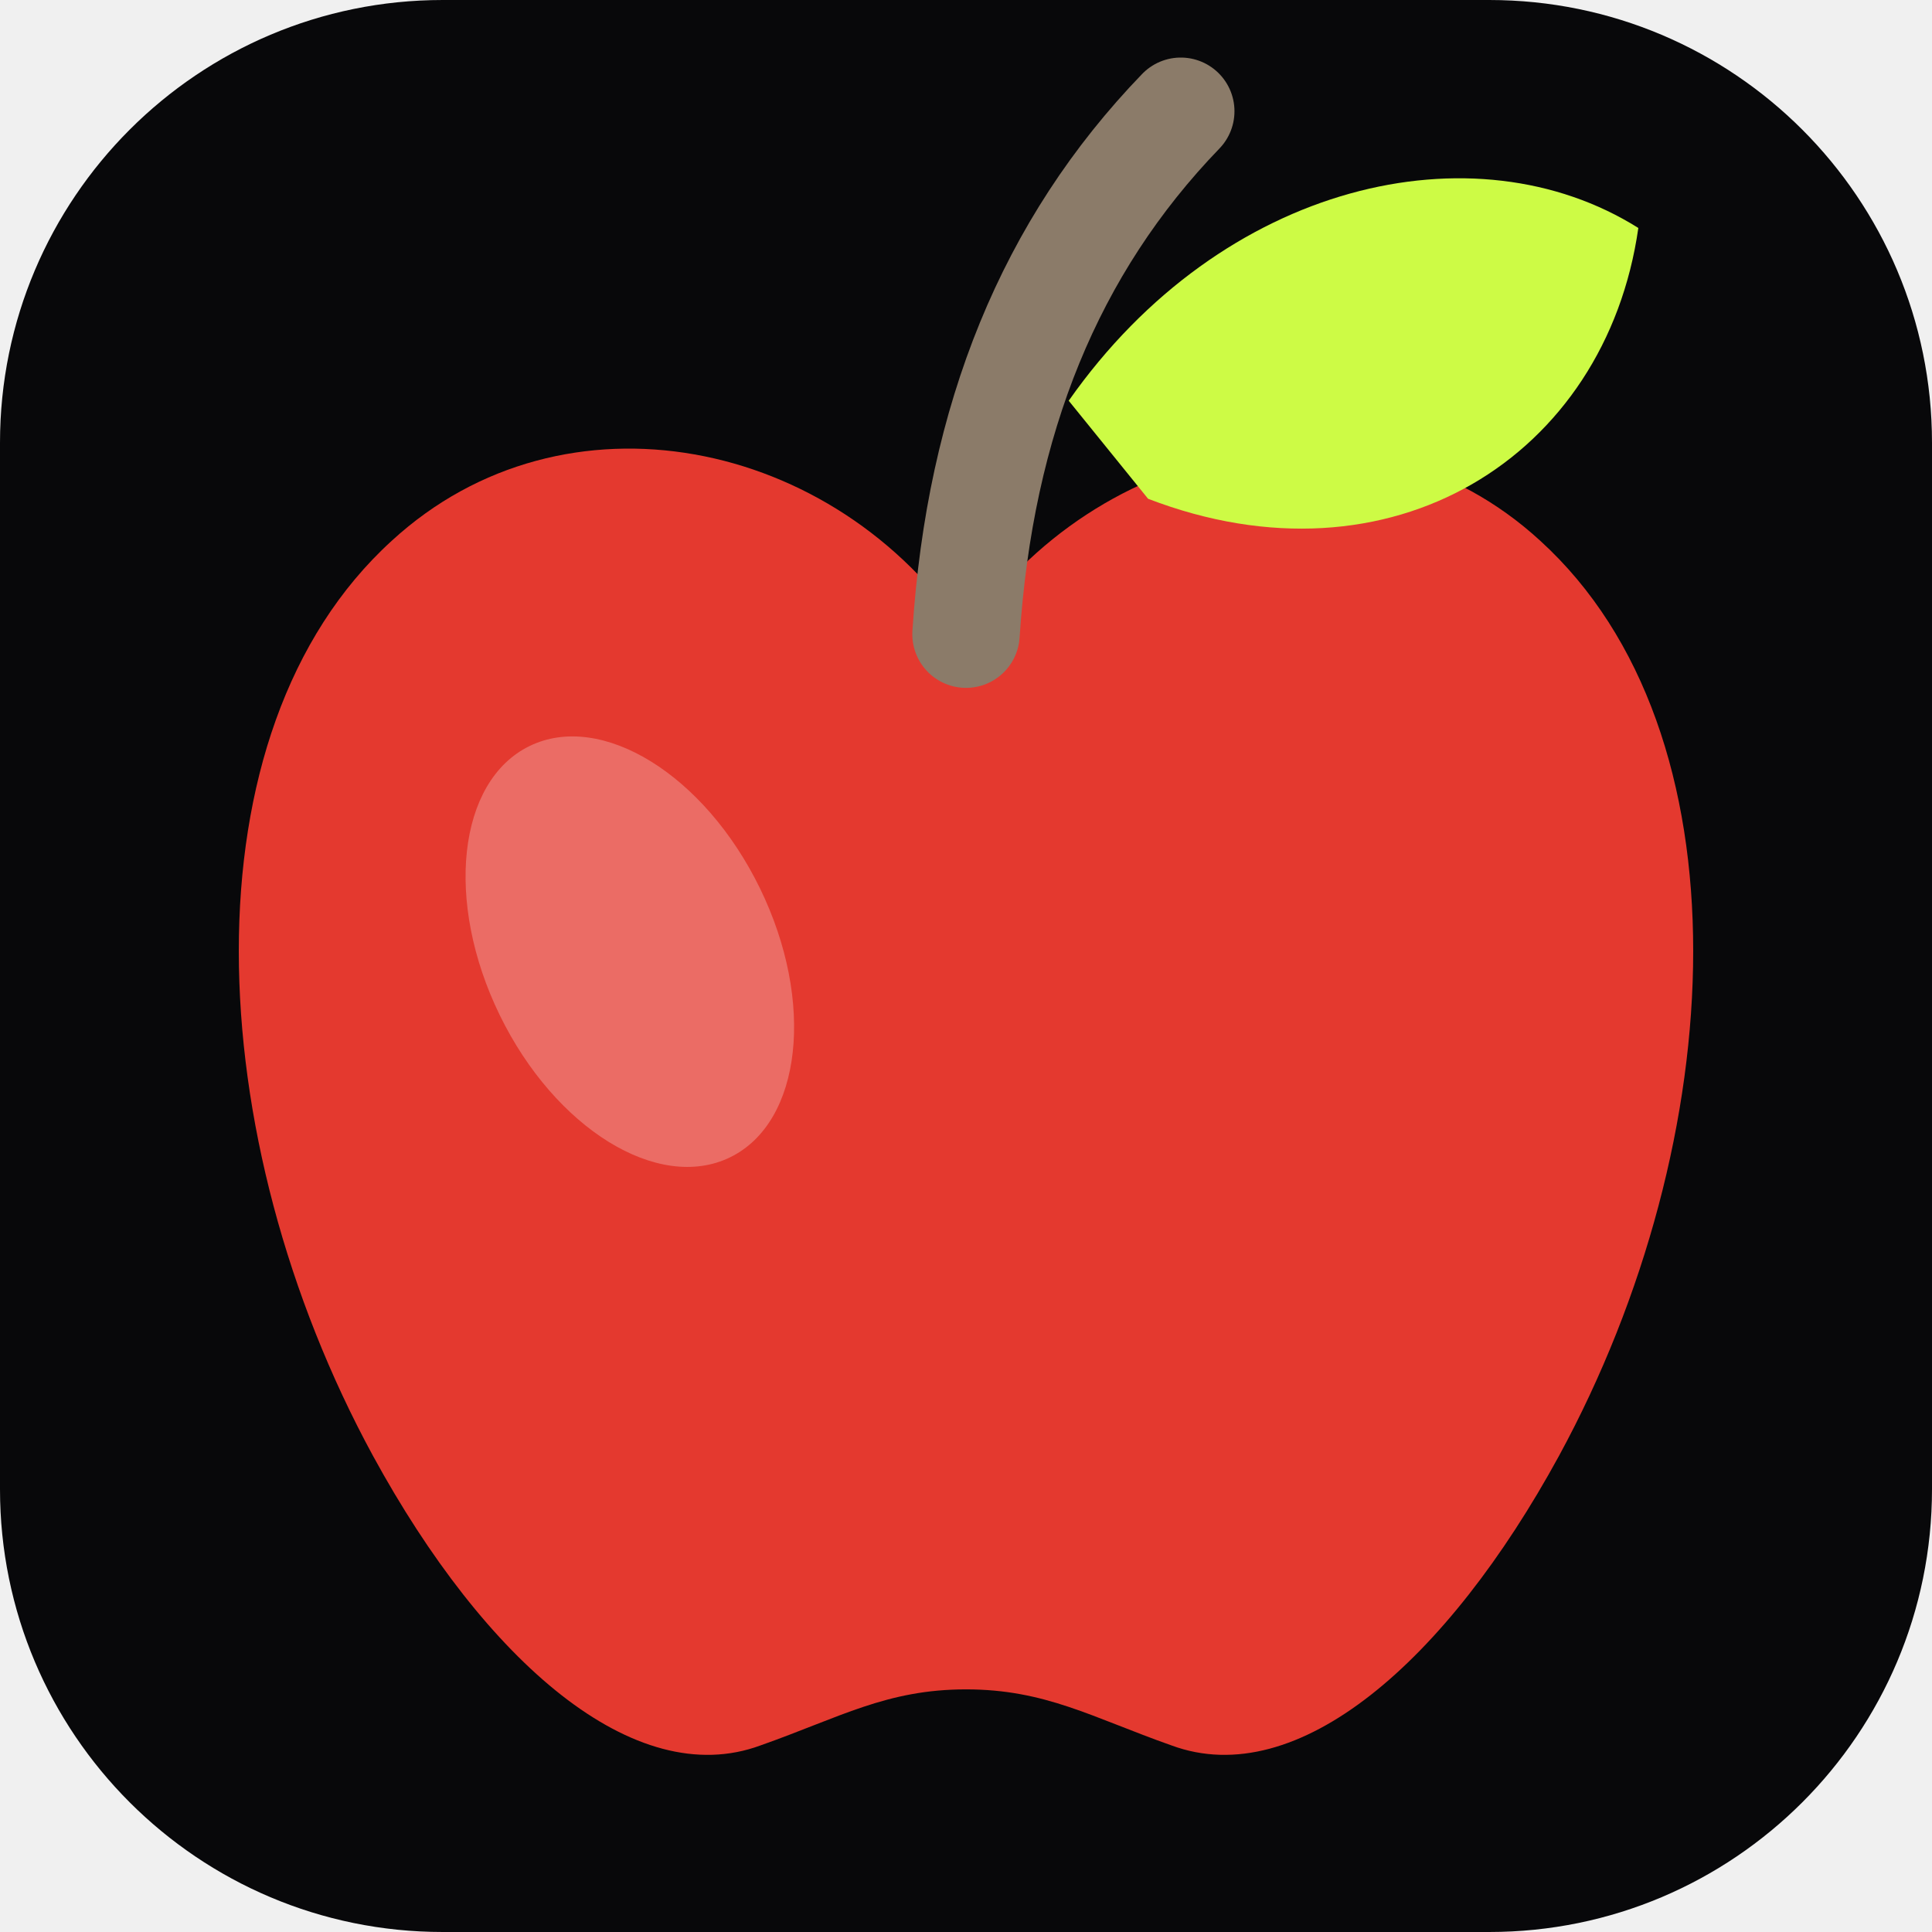
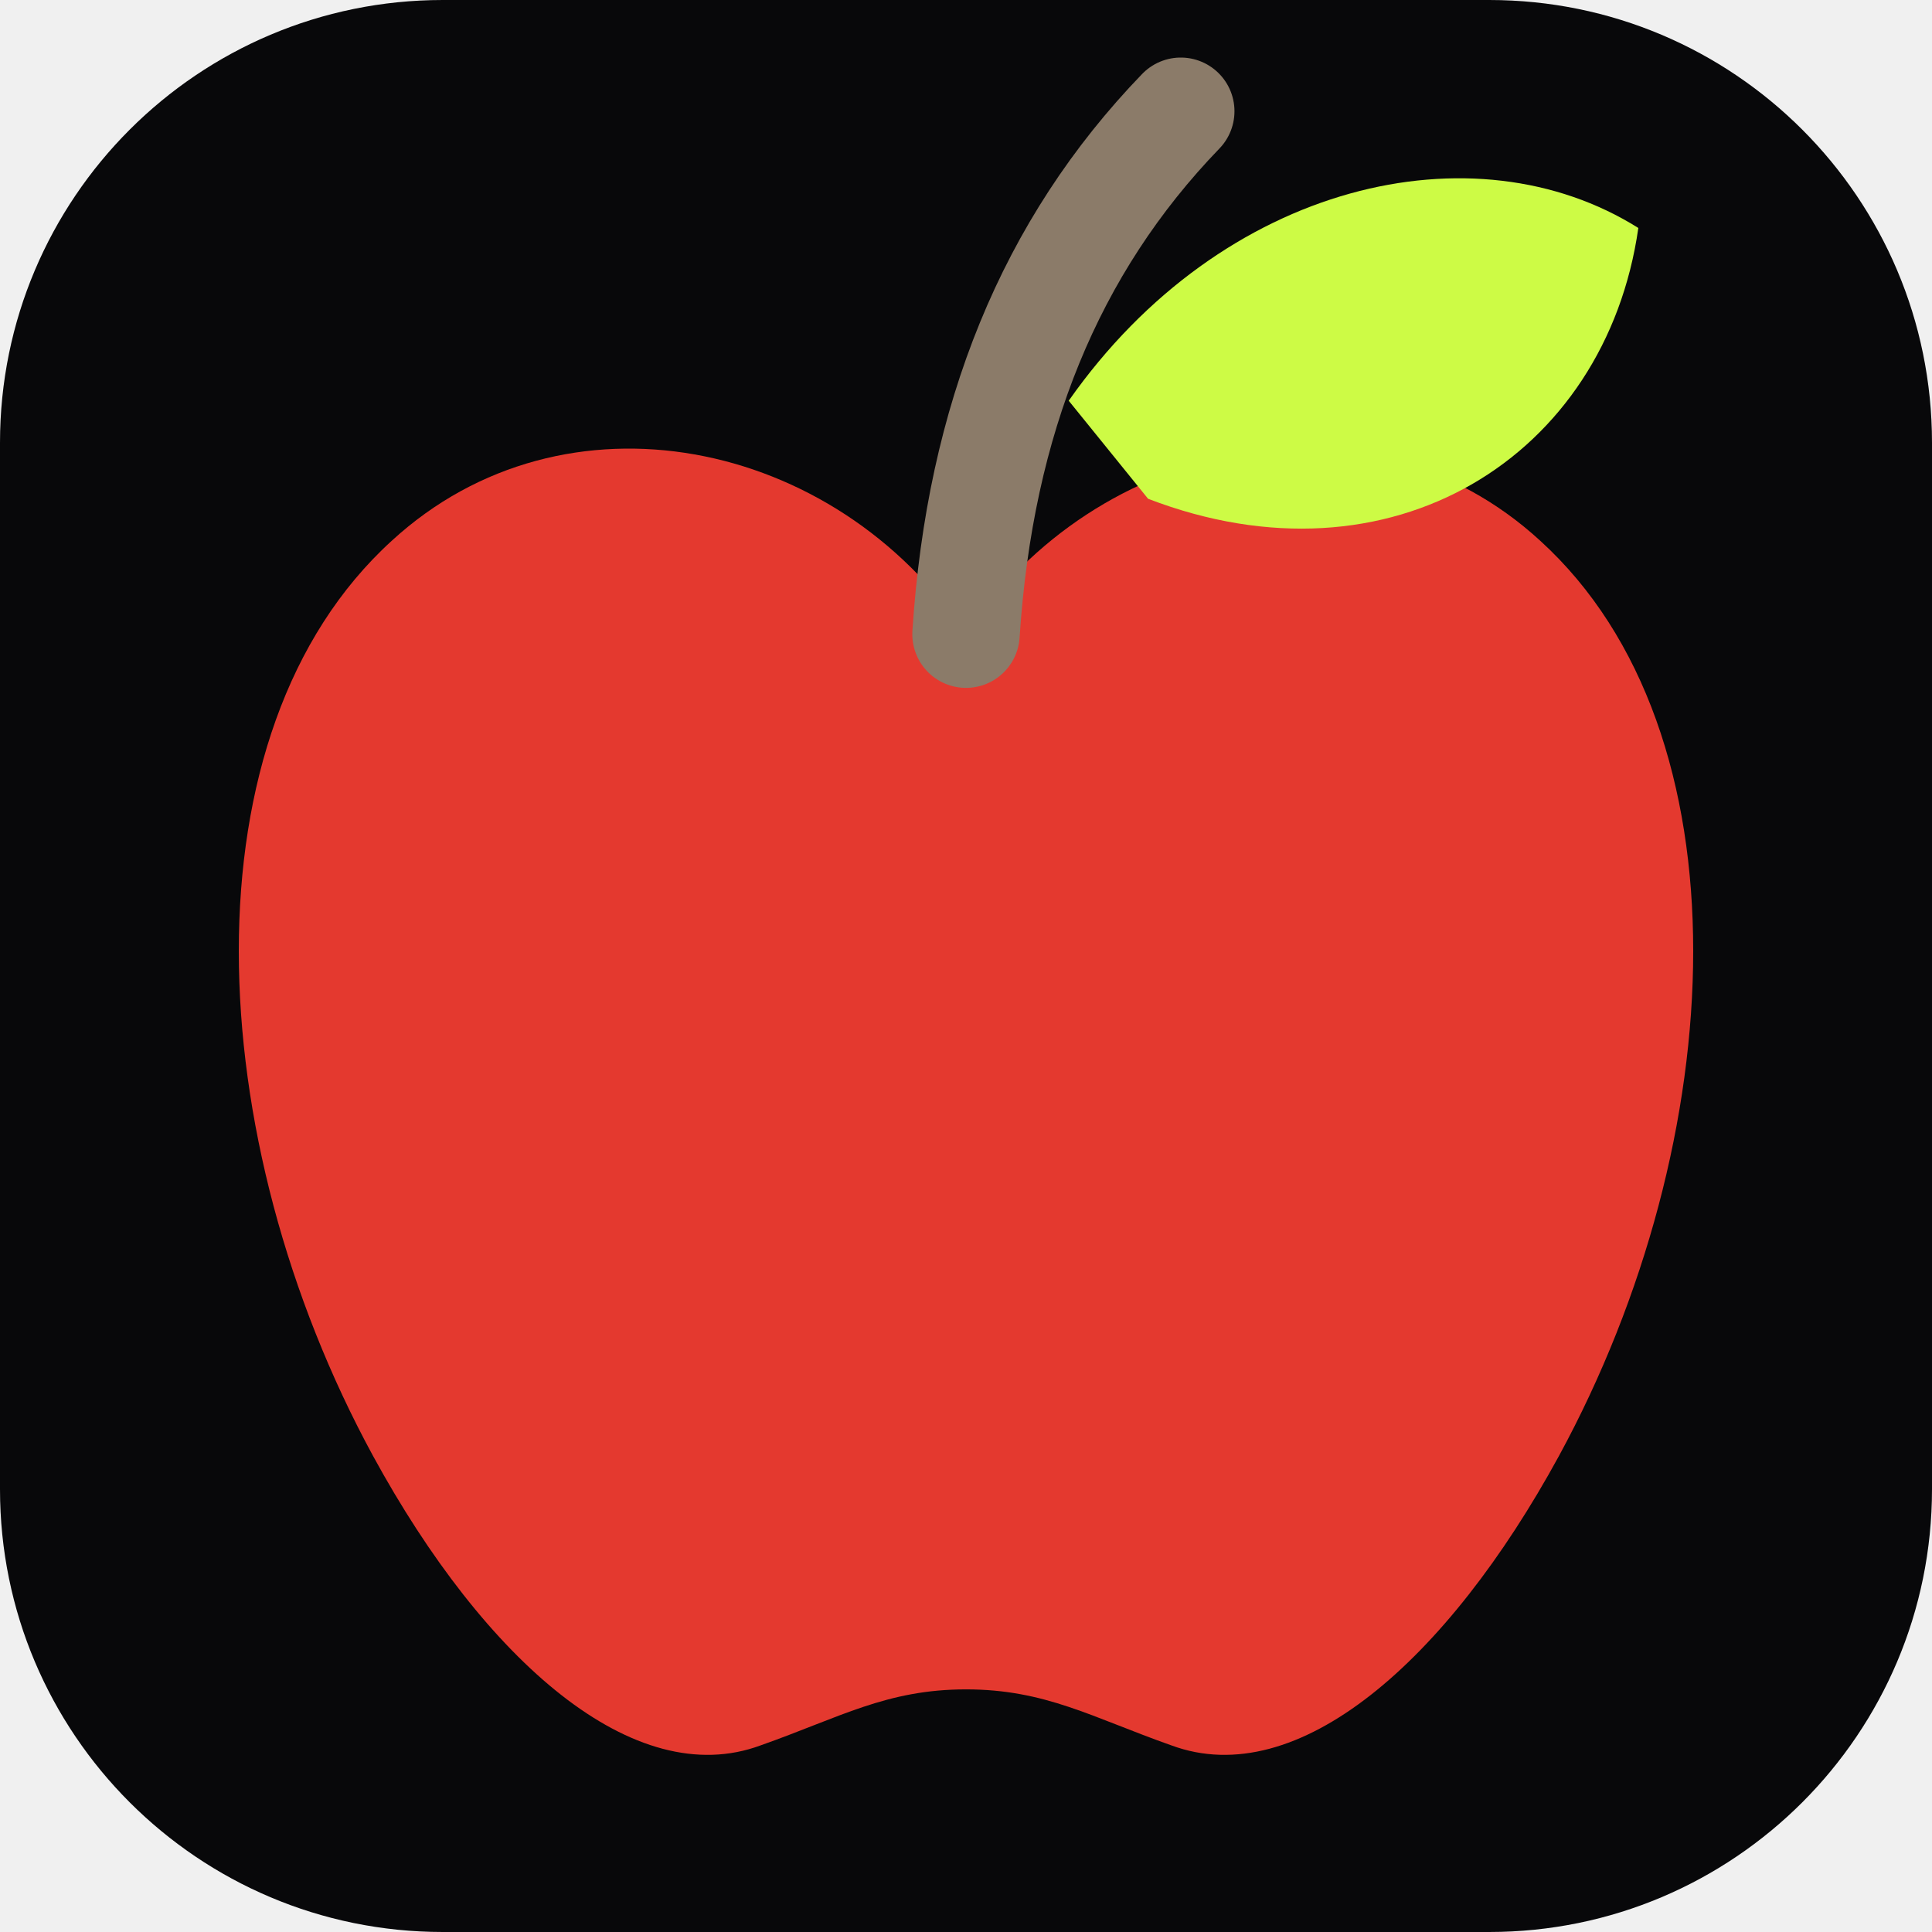
<svg xmlns="http://www.w3.org/2000/svg" viewBox="0 0 48 48" width="48" height="48">
  <rect width="48" height="48" rx="11" fill="#08080a" />
  <g transform="translate(24 25.5) scale(1.16) translate(-24 -24)">
    <path fill="#e4392f" d="M24 15.6c-2.8-4.2-8.6-5.4-12.3-2-4.5 4.1-4.1 12.8-.4 19.6 2.4 4.4 5.6 7.2 8.3 6.2 1.7-.6 2.7-1.2 4.4-1.2s2.7.6 4.4 1.2c2.7 1 5.9-1.8 8.3-6.2 3.7-6.8 4.1-15.5-.4-19.6-3.7-3.4-9.5-2.2-12.3 2Z" />
-     <ellipse cx="16.8" cy="22.4" rx="3.1" ry="4.9" fill="#fff" opacity=".26" transform="rotate(-26 16.8 22.4)" />
    <path fill="none" stroke="#8b7b69" stroke-width="2.3" stroke-linecap="round" d="M24 15.6C24.3 11 25.8 7.3 28.6 4.4" />
    <path fill="#cdfb45" d="M26.2 10.6C29.5 5.9 34.9 4.7 38.4 6.9 37.7 11.8 33.1 14.7 27.9 12.7Z" />
  </g>
</svg>
